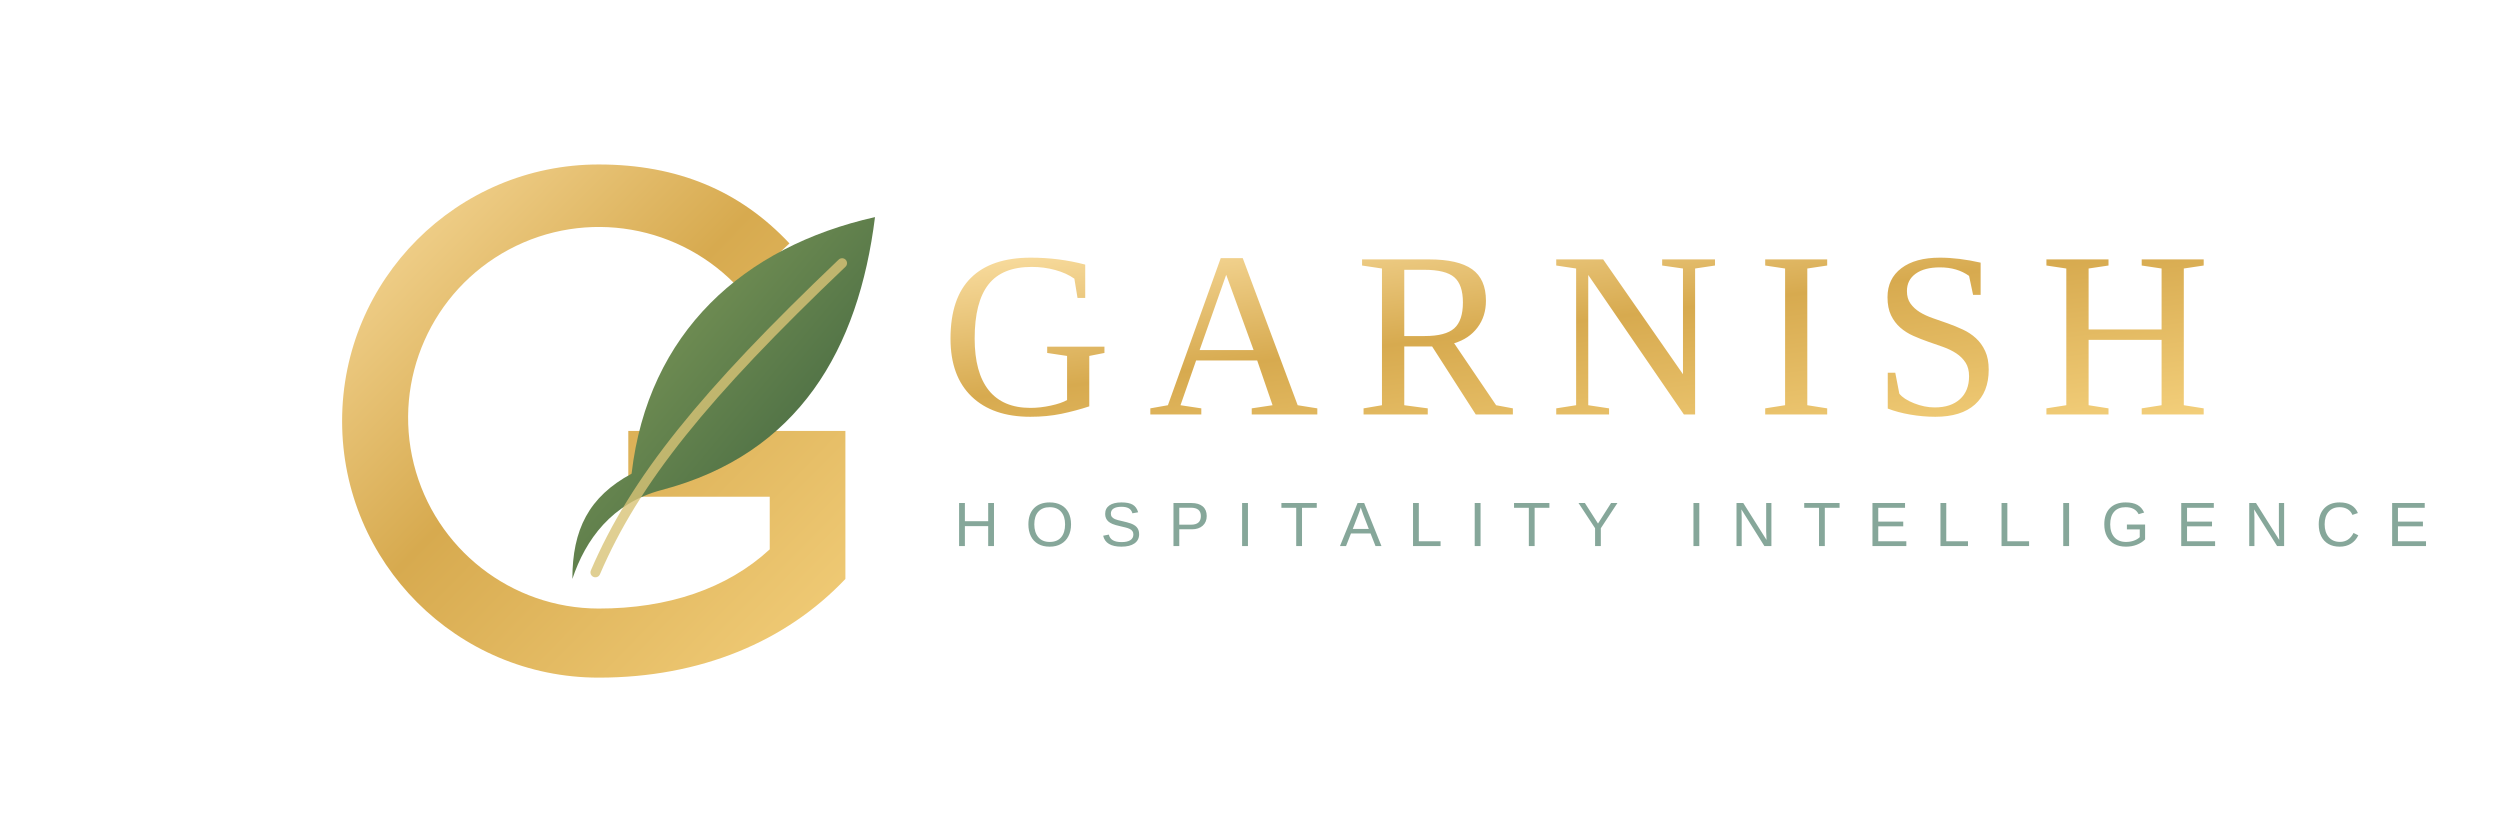
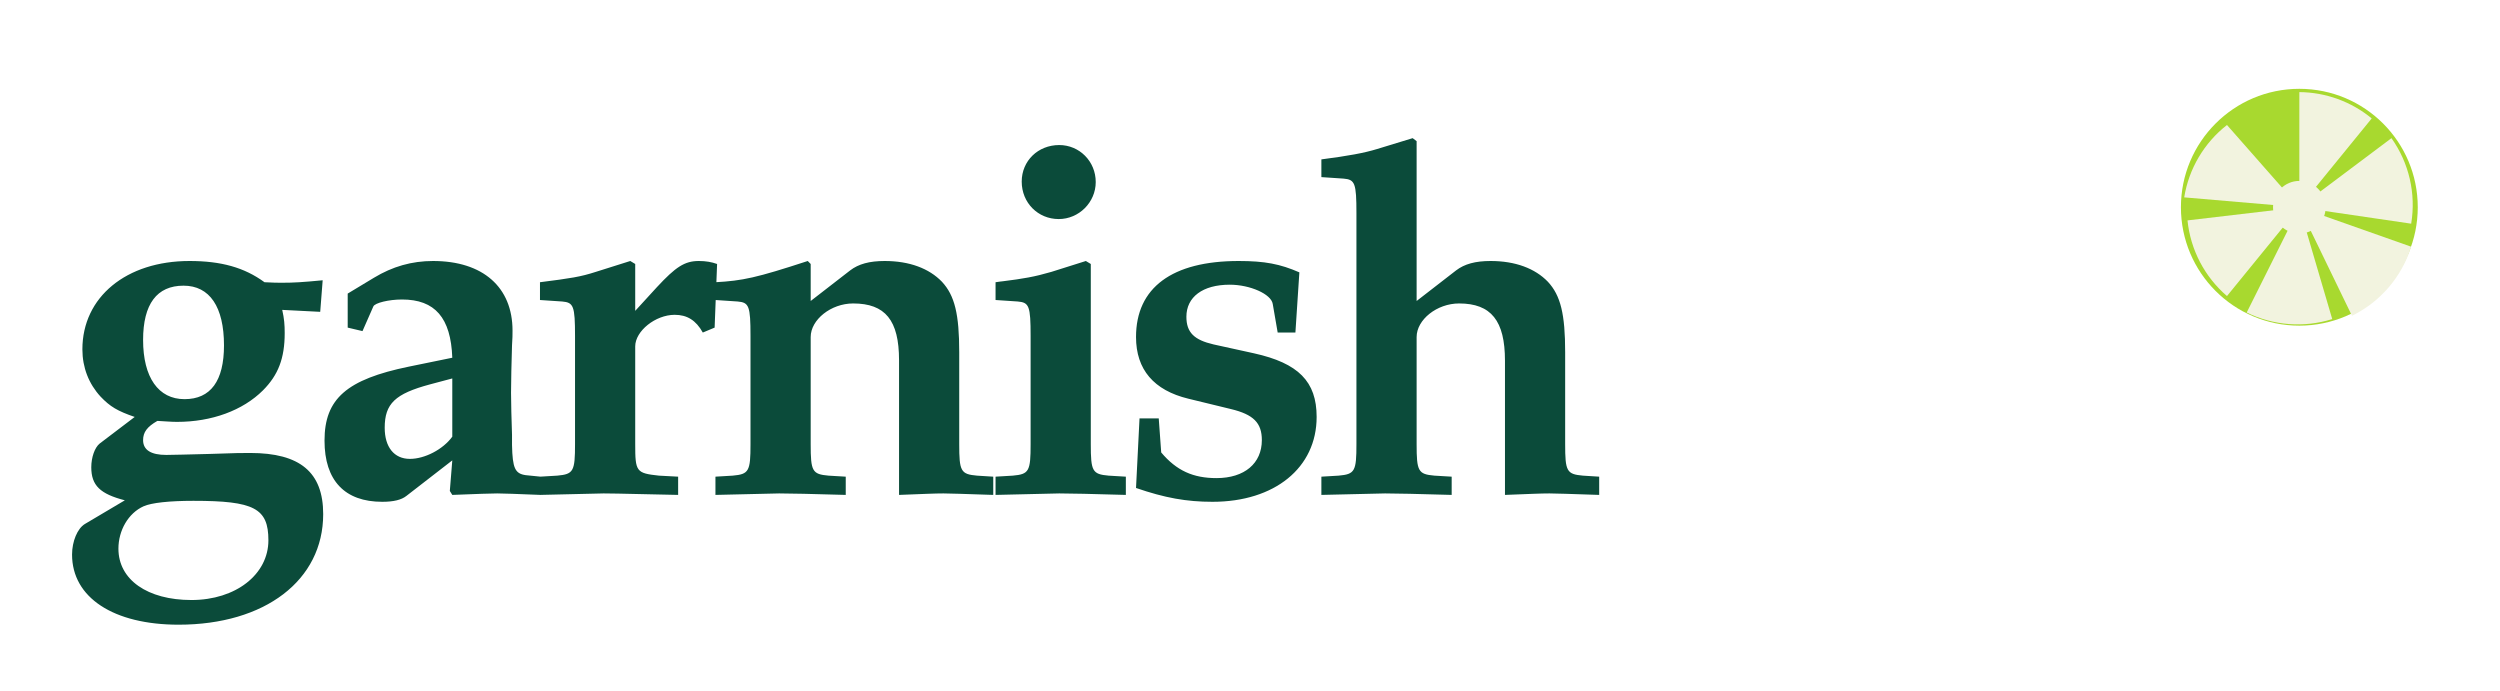
- <svg xmlns="http://www.w3.org/2000/svg" viewBox="0 0 760 250" role="img" aria-labelledby="t d">
-   <defs>
-     <linearGradient id="gold" x1="0" y1="0" x2="1" y2="1">
-       <stop offset="0" stop-color="#f9dda0" />
-       <stop offset=".45" stop-color="#d7aa4f" />
-       <stop offset="1" stop-color="#f3cf7b" />
-     </linearGradient>
-     <linearGradient id="leaf" x1="0" y1="0" x2="1" y2="1">
-       <stop offset="0" stop-color="#8aa45d" />
-       <stop offset="1" stop-color="#355a3b" />
-     </linearGradient>
-   </defs>
-   <g transform="translate(22 20)">
-     <path d="M160 30a78 78 0 1 0 0 156c31 0 57-11 75-30v-45h-66v20h43v16c-13 12-31 18-52 18a58 58 0 1 1 43-97l15-14c-15-16-34-24-58-24z" fill="url(#gold)" />
-     <path d="M170 124c5-43 34-69 74-78-5 40-23 72-65 83-15 4-23 15-27 27 0-15 5-25 18-32z" fill="url(#leaf)" />
-     <path d="M159 154c12-28 33-54 75-94" fill="none" stroke="#d8c377" stroke-width="3" stroke-linecap="round" opacity=".8" />
-   </g>
-   <g transform="translate(286 62)">
-     <text x="0" y="64" fill="url(#gold)" font-family="Georgia, 'Times New Roman', serif" font-size="72" letter-spacing="11">GARNISH</text>
-     <text x="4" y="104" fill="#86a79a" font-family="Arial, Helvetica, sans-serif" font-size="19" letter-spacing="8">HOSPITALITY INTELLIGENCE</text>
+ <svg xmlns="http://www.w3.org/2000/svg" viewBox="0 0 760 210" role="img" aria-labelledby="t d">
+   <text x="18" y="150" fill="#0B4B3A" font-family="Georgia, 'Palatino Linotype', 'Book Antiqua', serif" font-size="150" font-weight="700" letter-spacing="-8">garnish</text>
+   <g transform="translate(654 18)">
+     <circle cx="45" cy="45" r="36" fill="#A8D92F" />
+     <g fill="#F2F3DF">
+       <path d="M45 45L45 10A35 35 0 0 1 67 18Z" />
+       <path d="M45 45L73 24A35 35 0 0 1 79 50Z" />
+       <path d="M45 45L79 57A35 35 0 0 1 61 78Z" />
+       <path d="M45 45L55 79A35 35 0 0 1 29 77Z" />
+       <path d="M45 45L23 72A35 35 0 0 1 11 49Z" />
+       <path d="M45 45L10 42A35 35 0 0 1 23 20Z" />
+     </g>
+     <circle cx="45" cy="45" r="8" fill="#F2F3DF" />
  </g>
</svg>
